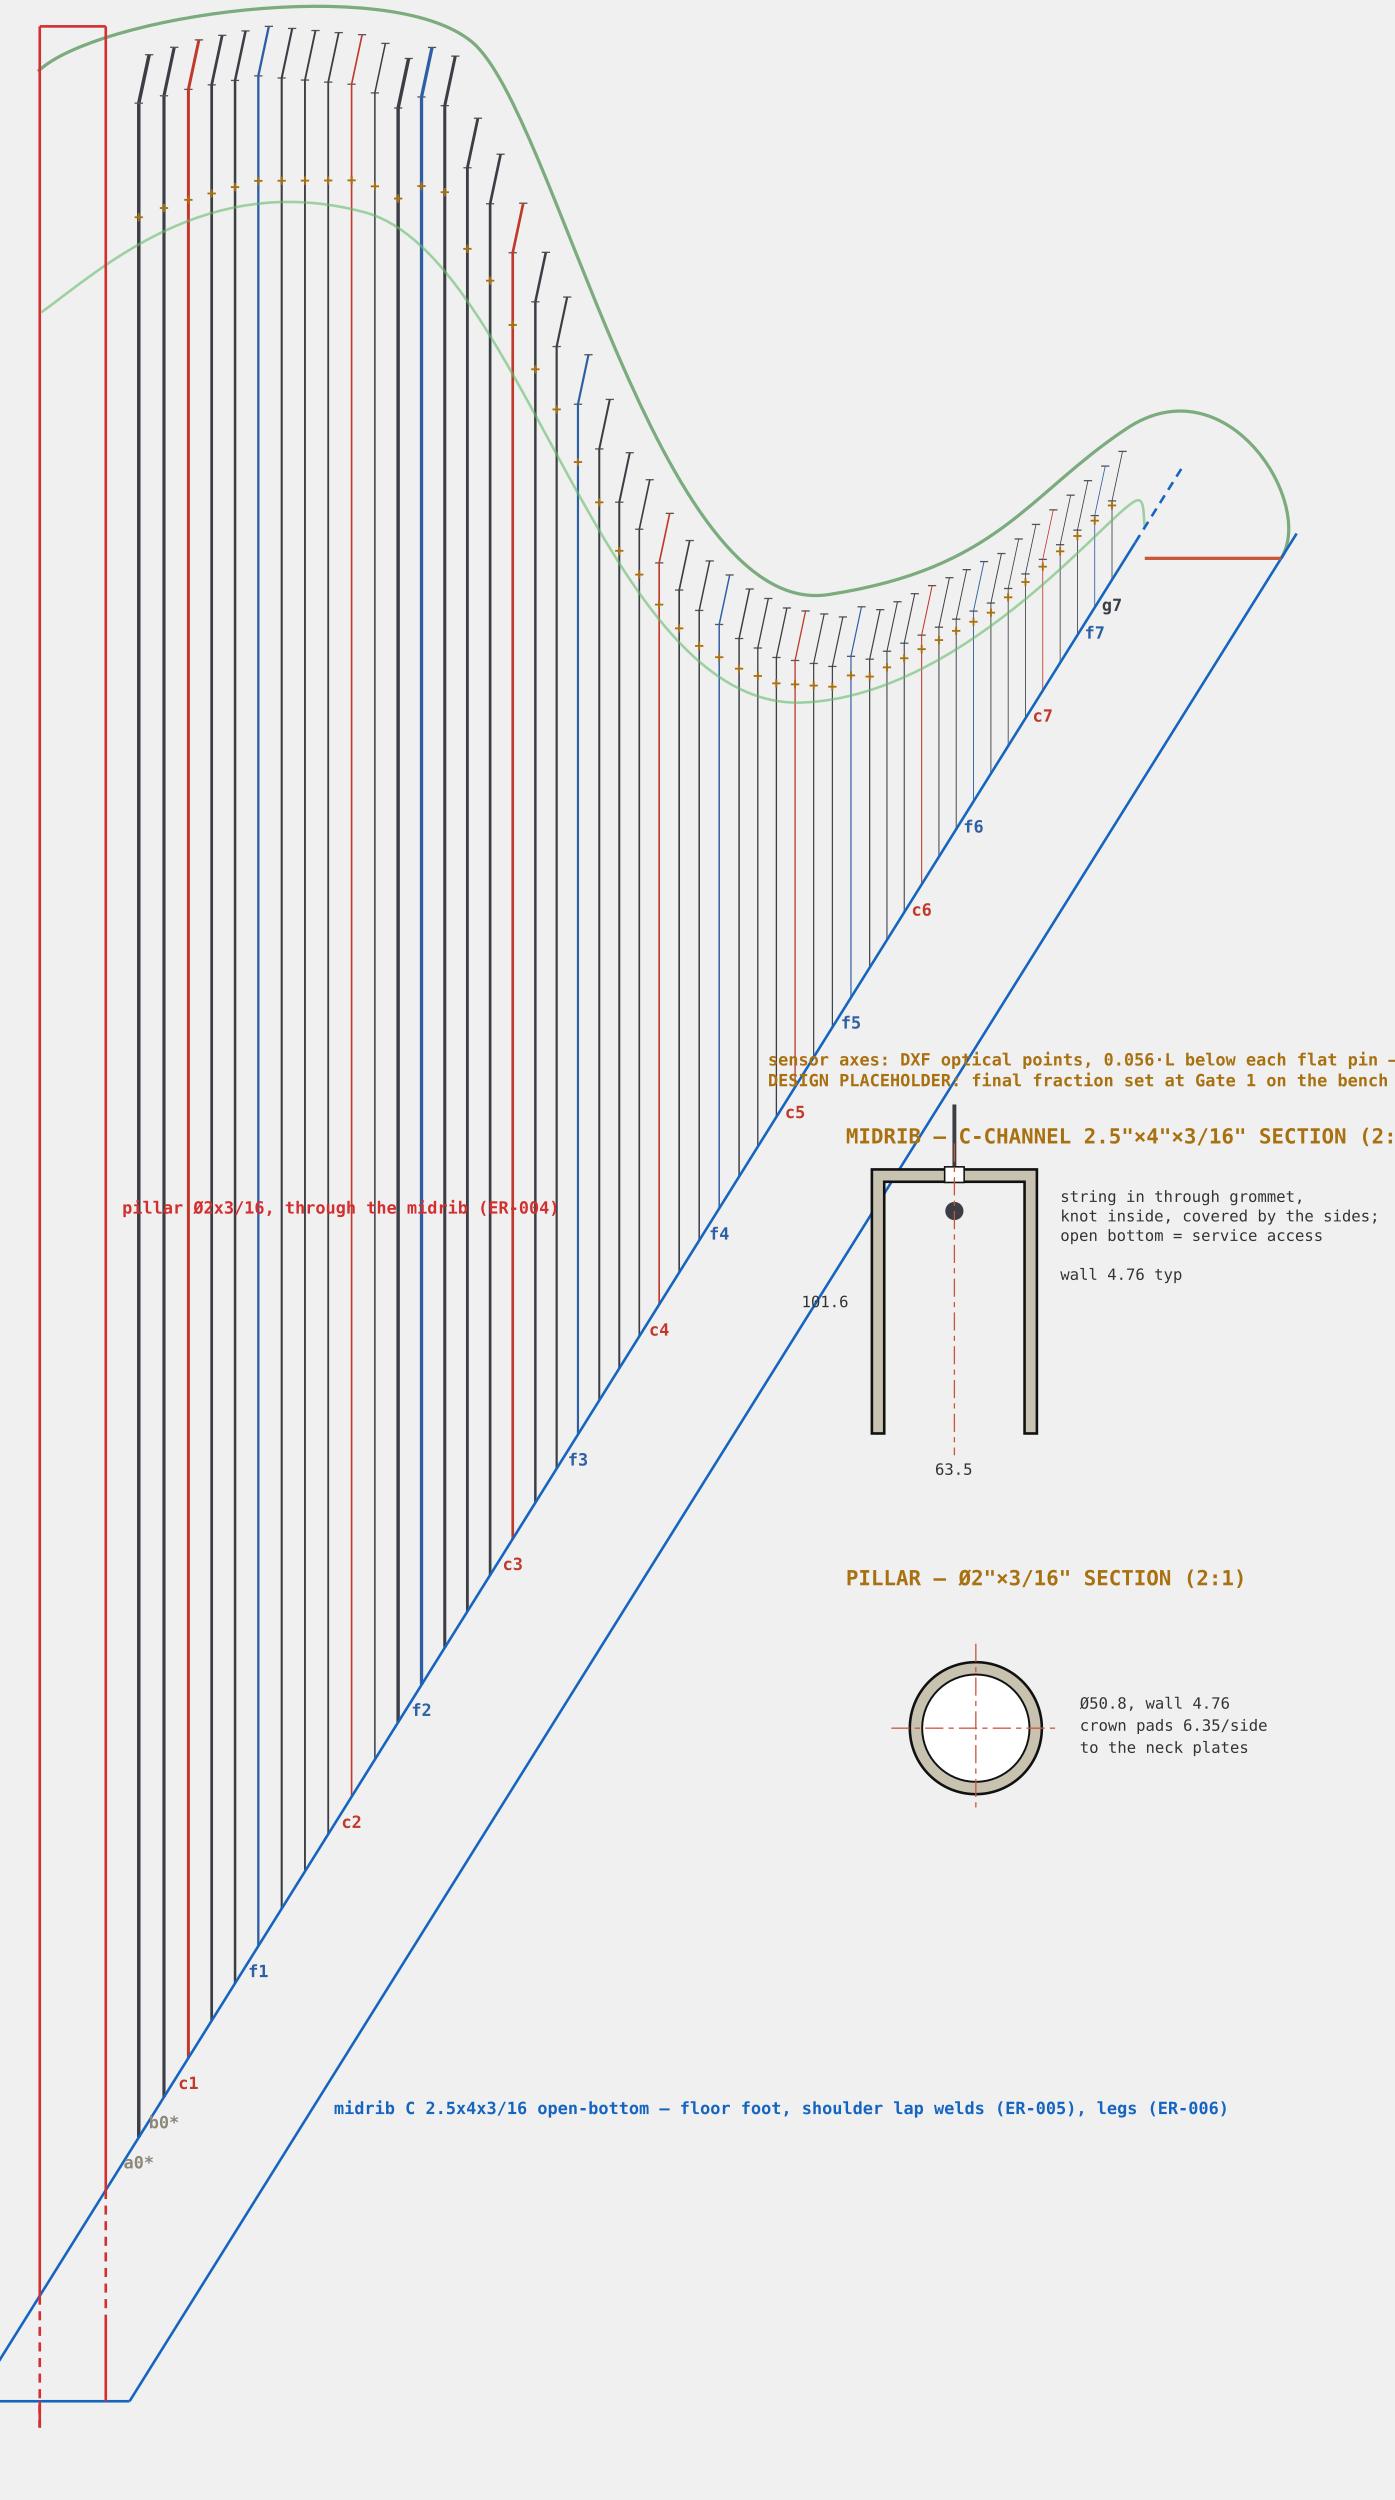
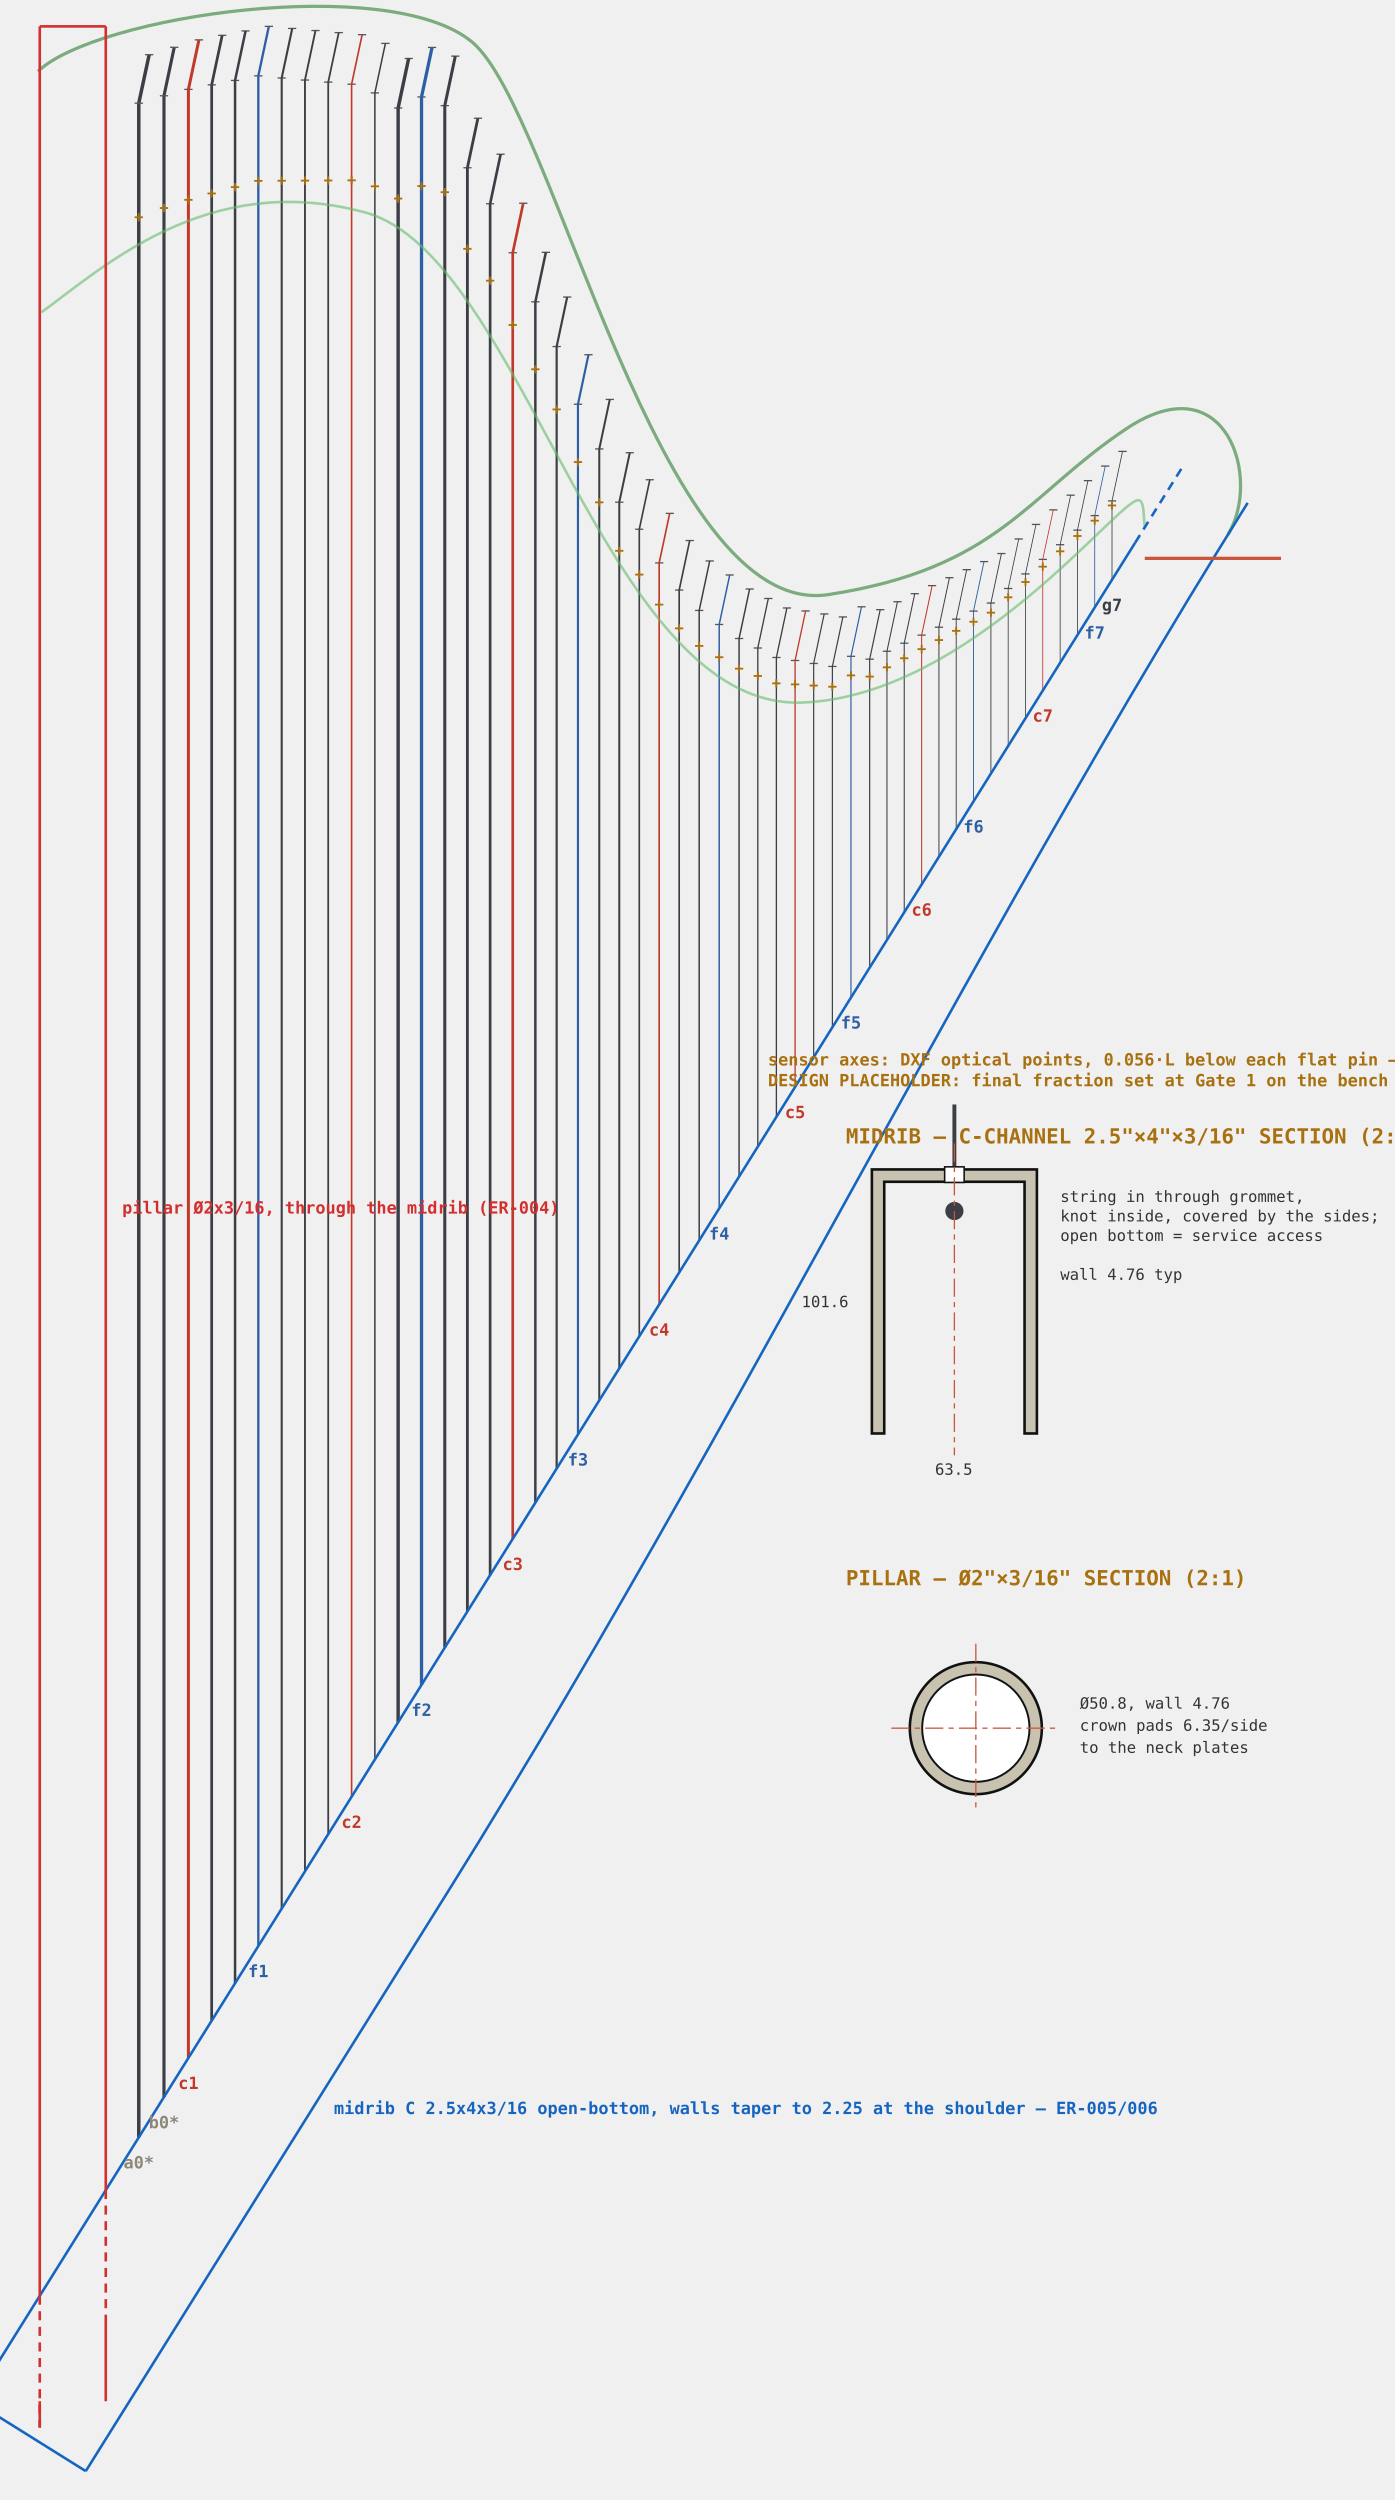
<svg xmlns="http://www.w3.org/2000/svg" width="1073mm" height="1924mm" viewBox="109 0 1073 1924" version="1.1" id="svg296">
  <defs id="defs296" />
  <style id="style1">.nl{font-size:13px;font-weight:700;font-family:ui-monospace,Menlo,Consolas,monospace}</style>
  <g stroke="#555" stroke-width="1.0" fill="none" id="g95">
    <line x1="250.8" y1="68.8" x2="257.2" y2="68.8" id="line2" />
    <line x1="258.9" y1="30.7" x2="265.3" y2="30.7" id="line3" />
    <line x1="268.8" y1="65.3" x2="275.1" y2="65.3" id="line4" />
    <line x1="276.9" y1="27.2" x2="283.2" y2="27.2" id="line5" />
    <line x1="286.7" y1="61.9" x2="293.0" y2="61.9" id="line6" />
    <line x1="294.8" y1="23.8" x2="301.1" y2="23.8" id="line7" />
    <line x1="304.6" y1="58.4" x2="311.0" y2="58.4" id="line8" />
    <line x1="312.7" y1="20.3" x2="319.1" y2="20.3" id="line9" />
    <line x1="322.6" y1="60.0" x2="328.9" y2="60.0" id="line10" />
    <line x1="330.7" y1="21.9" x2="337.0" y2="21.9" id="line11" />
    <line x1="340.5" y1="61.6" x2="346.9" y2="61.6" id="line12" />
    <line x1="348.6" y1="23.5" x2="355.0" y2="23.5" id="line13" />
    <line x1="358.4" y1="63.2" x2="364.8" y2="63.2" id="line14" />
    <line x1="366.5" y1="25.1" x2="372.9" y2="25.1" id="line15" />
    <line x1="376.4" y1="64.8" x2="382.7" y2="64.8" id="line16" />
    <line x1="384.5" y1="26.7" x2="390.8" y2="26.7" id="line17" />
    <line x1="394.3" y1="71.5" x2="400.7" y2="71.5" id="line18" />
    <line x1="402.4" y1="33.4" x2="408.8" y2="33.4" id="line19" />
    <line x1="412.3" y1="83.1" x2="418.6" y2="83.1" id="line20" />
    <line x1="420.4" y1="45.0" x2="426.7" y2="45.0" id="line21" />
    <line x1="430.2" y1="74.6" x2="436.5" y2="74.6" id="line22" />
    <line x1="438.3" y1="36.5" x2="444.7" y2="36.5" id="line23" />
    <line x1="448.1" y1="81.3" x2="454.5" y2="81.3" id="line24" />
    <line x1="456.2" y1="43.2" x2="462.6" y2="43.2" id="line25" />
    <line x1="465.6" y1="129.1" x2="471.9" y2="129.1" id="line26" />
    <line x1="473.7" y1="91.0" x2="480.0" y2="91.0" id="line27" />
    <line x1="483.0" y1="156.8" x2="489.3" y2="156.8" id="line28" />
    <line x1="491.1" y1="118.7" x2="497.4" y2="118.7" id="line29" />
    <line x1="500.4" y1="194.5" x2="506.8" y2="194.5" id="line30" />
    <line x1="508.5" y1="156.4" x2="514.9" y2="156.4" id="line31" />
    <line x1="517.8" y1="232.3" x2="524.2" y2="232.3" id="line32" />
    <line x1="525.9" y1="194.2" x2="532.3" y2="194.2" id="line33" />
    <line x1="534.2" y1="266.7" x2="540.6" y2="266.7" id="line34" />
    <line x1="542.3" y1="228.6" x2="548.7" y2="228.6" id="line35" />
    <line x1="550.6" y1="311.1" x2="557.0" y2="311.1" id="line36" />
    <line x1="558.7" y1="273.0" x2="565.1" y2="273.0" id="line37" />
    <line x1="567.0" y1="345.5" x2="573.4" y2="345.5" id="line38" />
    <line x1="575.1" y1="307.4" x2="581.5" y2="307.4" id="line39" />
    <line x1="582.4" y1="386.5" x2="588.8" y2="386.5" id="line40" />
    <line x1="590.5" y1="348.4" x2="596.8" y2="348.4" id="line41" />
    <line x1="597.8" y1="407.3" x2="604.1" y2="407.3" id="line42" />
    <line x1="605.9" y1="369.2" x2="612.2" y2="369.2" id="line43" />
    <line x1="613.2" y1="433.2" x2="619.5" y2="433.2" id="line44" />
    <line x1="621.3" y1="395.1" x2="627.6" y2="395.1" id="line45" />
    <line x1="628.5" y1="454.1" x2="634.9" y2="454.1" id="line46" />
    <line x1="636.6" y1="416.0" x2="643.0" y2="416.0" id="line47" />
    <line x1="643.9" y1="469.8" x2="650.3" y2="469.8" id="line48" />
    <line x1="652.0" y1="431.7" x2="658.4" y2="431.7" id="line49" />
    <line x1="659.3" y1="480.6" x2="665.6" y2="480.6" id="line50" />
    <line x1="667.4" y1="442.5" x2="673.7" y2="442.5" id="line51" />
    <line x1="674.6" y1="491.4" x2="681.0" y2="491.4" id="line52" />
    <line x1="682.8" y1="453.3" x2="689.1" y2="453.3" id="line53" />
    <line x1="689.0" y1="498.7" x2="695.4" y2="498.7" id="line54" />
    <line x1="697.1" y1="460.6" x2="703.5" y2="460.6" id="line55" />
    <line x1="703.4" y1="506.0" x2="709.7" y2="506.0" id="line56" />
    <line x1="711.5" y1="467.9" x2="717.8" y2="467.9" id="line57" />
    <line x1="717.7" y1="508.3" x2="724.1" y2="508.3" id="line58" />
    <line x1="725.8" y1="470.2" x2="732.2" y2="470.2" id="line59" />
    <line x1="732.1" y1="510.6" x2="738.4" y2="510.6" id="line60" />
    <line x1="740.2" y1="472.5" x2="746.5" y2="472.5" id="line61" />
    <line x1="746.4" y1="512.9" x2="752.8" y2="512.9" id="line62" />
    <line x1="754.5" y1="474.8" x2="760.9" y2="474.8" id="line63" />
    <line x1="760.8" y1="505.1" x2="767.1" y2="505.1" id="line64" />
    <line x1="768.9" y1="467.0" x2="775.2" y2="467.0" id="line65" />
    <line x1="775.1" y1="507.3" x2="781.5" y2="507.3" id="line66" />
    <line x1="783.2" y1="469.2" x2="789.6" y2="469.2" id="line67" />
    <line x1="788.4" y1="501.2" x2="794.8" y2="501.2" id="line68" />
    <line x1="796.5" y1="463.1" x2="802.9" y2="463.1" id="line69" />
    <line x1="801.8" y1="495.0" x2="808.1" y2="495.0" id="line70" />
    <line x1="809.9" y1="456.9" x2="816.2" y2="456.9" id="line71" />
    <line x1="815.1" y1="488.8" x2="821.4" y2="488.8" id="line72" />
    <line x1="823.2" y1="450.7" x2="829.5" y2="450.7" id="line73" />
    <line x1="828.4" y1="482.7" x2="834.8" y2="482.7" id="line74" />
    <line x1="836.5" y1="444.6" x2="842.8" y2="444.6" id="line75" />
    <line x1="841.7" y1="476.5" x2="848.1" y2="476.5" id="line76" />
    <line x1="849.8" y1="438.4" x2="856.2" y2="438.4" id="line77" />
    <line x1="855.1" y1="470.3" x2="861.4" y2="470.3" id="line78" />
    <line x1="863.2" y1="432.2" x2="869.5" y2="432.2" id="line79" />
    <line x1="868.4" y1="464.1" x2="874.7" y2="464.1" id="line80" />
    <line x1="876.5" y1="426.0" x2="882.8" y2="426.0" id="line81" />
    <line x1="881.7" y1="452.9" x2="888.1" y2="452.9" id="line82" />
    <line x1="889.8" y1="414.8" x2="896.2" y2="414.8" id="line83" />
    <line x1="895.0" y1="441.7" x2="901.4" y2="441.7" id="line84" />
    <line x1="903.1" y1="403.6" x2="909.5" y2="403.6" id="line85" />
    <line x1="908.4" y1="430.5" x2="914.7" y2="430.5" id="line86" />
    <line x1="916.5" y1="392.4" x2="922.8" y2="392.4" id="line87" />
    <line x1="921.7" y1="419.2" x2="928.0" y2="419.2" id="line88" />
    <line x1="929.8" y1="381.1" x2="936.1" y2="381.1" id="line89" />
    <line x1="935.0" y1="408.0" x2="941.3" y2="408.0" id="line90" />
    <line x1="943.1" y1="369.9" x2="949.5" y2="369.9" id="line91" />
    <line x1="948.3" y1="396.8" x2="954.7" y2="396.8" id="line92" />
    <line x1="956.4" y1="358.7" x2="962.8" y2="358.7" id="line93" />
    <line x1="961.7" y1="385.5" x2="968.0" y2="385.5" id="line94" />
    <line x1="969.7" y1="347.4" x2="976.1" y2="347.4" id="line95" />
  </g>
  <line x1="254.0" y1="68.8" x2="262.1" y2="30.7" stroke="#c0392b" stroke-width="2.311" id="line96" />
  <line x1="271.9" y1="65.3" x2="280.0" y2="27.2" stroke="#3b3e44" stroke-width="2.108" id="line97" />
  <line x1="289.9" y1="61.9" x2="298.0" y2="23.8" stroke="#3b3e44" stroke-width="1.930" id="line98" />
  <line x1="307.8" y1="58.4" x2="315.9" y2="20.3" stroke="#2e5fa3" stroke-width="1.803" id="line99" />
  <line x1="325.8" y1="60.0" x2="333.9" y2="21.9" stroke="#3b3e44" stroke-width="1.626" id="line100" />
  <line x1="343.7" y1="61.6" x2="351.8" y2="23.5" stroke="#3b3e44" stroke-width="1.448" id="line101" />
  <line x1="361.6" y1="63.2" x2="369.7" y2="25.1" stroke="#3b3e44" stroke-width="1.372" id="line102" />
  <line x1="379.6" y1="64.8" x2="387.7" y2="26.7" stroke="#c0392b" stroke-width="1.270" id="line103" />
  <line x1="397.5" y1="71.5" x2="405.6" y2="33.4" stroke="#3b3e44" stroke-width="1.168" id="line104" />
  <line x1="415.4" y1="83.1" x2="423.5" y2="45.0" stroke="#3b3e44" stroke-width="2.642" id="line105" />
  <line x1="433.4" y1="74.6" x2="441.5" y2="36.5" stroke="#2e5fa3" stroke-width="2.540" id="line106" />
  <line x1="451.3" y1="81.3" x2="459.4" y2="43.2" stroke="#3b3e44" stroke-width="2.337" id="line107" />
  <line x1="468.7" y1="129.1" x2="476.8" y2="91.0" stroke="#3b3e44" stroke-width="2.184" id="line108" />
  <line x1="486.2" y1="156.8" x2="494.3" y2="118.7" stroke="#3b3e44" stroke-width="2.057" id="line109" />
  <line x1="503.6" y1="194.5" x2="511.7" y2="156.4" stroke="#c0392b" stroke-width="2.057" id="line110" />
  <line x1="521.0" y1="232.3" x2="529.1" y2="194.2" stroke="#3b3e44" stroke-width="1.930" id="line111" />
  <line x1="537.4" y1="266.7" x2="545.5" y2="228.6" stroke="#3b3e44" stroke-width="1.676" id="line112" />
  <line x1="553.8" y1="311.1" x2="561.9" y2="273.0" stroke="#2e5fa3" stroke-width="1.676" id="line113" />
  <line x1="570.2" y1="345.5" x2="578.3" y2="307.4" stroke="#3b3e44" stroke-width="1.549" id="line114" />
  <line x1="585.6" y1="386.5" x2="593.7" y2="348.4" stroke="#3b3e44" stroke-width="1.549" id="line115" />
  <line x1="601.0" y1="407.3" x2="609.1" y2="369.2" stroke="#3b3e44" stroke-width="1.270" id="line116" />
  <line x1="616.3" y1="433.2" x2="624.4" y2="395.1" stroke="#c0392b" stroke-width="1.270" id="line117" />
  <line x1="631.7" y1="454.1" x2="639.8" y2="416.0" stroke="#3b3e44" stroke-width="1.270" id="line118" />
  <line x1="647.1" y1="469.8" x2="655.2" y2="431.7" stroke="#3b3e44" stroke-width="1.143" id="line119" />
  <line x1="662.5" y1="480.6" x2="670.6" y2="442.5" stroke="#2e5fa3" stroke-width="1.143" id="line120" />
  <line x1="677.8" y1="491.4" x2="685.9" y2="453.3" stroke="#3b3e44" stroke-width="1.143" id="line121" />
  <line x1="692.2" y1="498.7" x2="700.3" y2="460.6" stroke="#3b3e44" stroke-width="1.016" id="line122" />
  <line x1="706.5" y1="506.0" x2="714.6" y2="467.9" stroke="#3b3e44" stroke-width="1.016" id="line123" />
  <line x1="720.9" y1="508.3" x2="729.0" y2="470.2" stroke="#c0392b" stroke-width="1.016" id="line124" />
  <line x1="735.2" y1="510.6" x2="743.3" y2="472.5" stroke="#3b3e44" stroke-width="0.914" id="line125" />
  <line x1="749.6" y1="512.9" x2="757.7" y2="474.8" stroke="#3b3e44" stroke-width="0.914" id="line126" />
  <line x1="763.9" y1="505.1" x2="772.0" y2="467.0" stroke="#2e5fa3" stroke-width="0.914" id="line127" />
  <line x1="778.3" y1="507.3" x2="786.4" y2="469.2" stroke="#3b3e44" stroke-width="0.914" id="line128" />
  <line x1="791.6" y1="501.2" x2="799.7" y2="463.1" stroke="#3b3e44" stroke-width="0.813" id="line129" />
  <line x1="804.9" y1="495.0" x2="813.0" y2="456.9" stroke="#3b3e44" stroke-width="0.813" id="line130" />
  <line x1="818.3" y1="488.8" x2="826.4" y2="450.7" stroke="#c0392b" stroke-width="0.813" id="line131" />
  <line x1="831.6" y1="482.7" x2="839.7" y2="444.6" stroke="#3b3e44" stroke-width="0.762" id="line132" />
  <line x1="844.9" y1="476.5" x2="853.0" y2="438.4" stroke="#3b3e44" stroke-width="0.711" id="line133" />
  <line x1="858.2" y1="470.3" x2="866.3" y2="432.2" stroke="#2e5fa3" stroke-width="0.711" id="line134" />
  <line x1="871.6" y1="464.1" x2="879.7" y2="426.0" stroke="#3b3e44" stroke-width="0.711" id="line135" />
  <line x1="884.9" y1="452.9" x2="893.0" y2="414.8" stroke="#3b3e44" stroke-width="0.635" id="line136" />
  <line x1="898.2" y1="441.7" x2="906.3" y2="403.6" stroke="#3b3e44" stroke-width="0.635" id="line137" />
  <line x1="911.5" y1="430.5" x2="919.6" y2="392.4" stroke="#c0392b" stroke-width="0.635" id="line138" />
  <line x1="924.9" y1="419.2" x2="933.0" y2="381.1" stroke="#3b3e44" stroke-width="0.635" id="line139" />
  <line x1="938.2" y1="408.0" x2="946.3" y2="369.9" stroke="#3b3e44" stroke-width="0.635" id="line140" />
  <line x1="951.5" y1="396.8" x2="959.6" y2="358.7" stroke="#2e5fa3" stroke-width="0.635" id="line141" />
  <line x1="964.8" y1="385.5" x2="972.9" y2="347.4" stroke="#3b3e44" stroke-width="0.635" id="line142" />
  <line x1="964.8" y1="446.2" x2="964.8" y2="385.5" stroke="#3b3e44" stroke-width="0.635" id="line241">
    </line>
  <text x="964.8" y="470.2" class="nl" fill="#3b3e44" text-anchor="middle" id="text241">g7</text>
  <line x1="951.5" y1="467.5" x2="951.5" y2="396.8" stroke="#2e5fa3" stroke-width="0.635" id="line242">
    </line>
  <text x="951.5" y="491.5" class="nl" fill="#2e5fa3" text-anchor="middle" id="text242">f7</text>
  <line x1="938.2" y1="488.8" x2="938.2" y2="408.0" stroke="#3b3e44" stroke-width="0.635" id="line243">
    </line>
  <line x1="924.9" y1="510.1" x2="924.9" y2="419.2" stroke="#3b3e44" stroke-width="0.635" id="line244">
    </line>
  <line x1="911.5" y1="531.4" x2="911.5" y2="430.5" stroke="#c0392b" stroke-width="0.635" id="line245">
    </line>
  <text x="911.5" y="555.4" class="nl" fill="#c0392b" text-anchor="middle" id="text245">c7</text>
  <line x1="898.2" y1="552.8" x2="898.2" y2="441.7" stroke="#3b3e44" stroke-width="0.635" id="line246">
    </line>
  <line x1="884.9" y1="574.1" x2="884.9" y2="452.9" stroke="#3b3e44" stroke-width="0.635" id="line247">
    </line>
  <line x1="871.6" y1="595.4" x2="871.6" y2="464.1" stroke="#3b3e44" stroke-width="0.711" id="line248">
    </line>
  <line x1="858.2" y1="616.7" x2="858.2" y2="470.3" stroke="#2e5fa3" stroke-width="0.711" id="line249">
    </line>
  <text x="858.2" y="640.7" class="nl" fill="#2e5fa3" text-anchor="middle" id="text249">f6</text>
  <line x1="844.9" y1="638.1" x2="844.9" y2="476.5" stroke="#3b3e44" stroke-width="0.711" id="line250">
    </line>
  <line x1="831.6" y1="659.4" x2="831.6" y2="482.7" stroke="#3b3e44" stroke-width="0.762" id="line251">
    </line>
  <line x1="818.3" y1="680.7" x2="818.3" y2="488.8" stroke="#c0392b" stroke-width="0.813" id="line252">
    </line>
  <text x="818.3" y="704.7" class="nl" fill="#c0392b" text-anchor="middle" id="text252">c6</text>
  <line x1="804.9" y1="702.0" x2="804.9" y2="495.0" stroke="#3b3e44" stroke-width="0.813" id="line253">
    </line>
  <line x1="791.6" y1="723.4" x2="791.6" y2="501.2" stroke="#3b3e44" stroke-width="0.813" id="line254">
    </line>
  <line x1="778.3" y1="744.7" x2="778.3" y2="507.3" stroke="#3b3e44" stroke-width="0.914" id="line255">
    </line>
  <line x1="763.9" y1="767.6" x2="763.9" y2="505.1" stroke="#2e5fa3" stroke-width="0.914" id="line256">
    </line>
  <text x="763.9" y="791.6" class="nl" fill="#2e5fa3" text-anchor="middle" id="text256">f5</text>
  <line x1="749.6" y1="790.6" x2="749.6" y2="512.9" stroke="#3b3e44" stroke-width="0.914" id="line257">
    </line>
  <line x1="735.2" y1="813.6" x2="735.2" y2="510.6" stroke="#3b3e44" stroke-width="0.914" id="line258">
    </line>
  <line x1="720.9" y1="836.5" x2="720.9" y2="508.3" stroke="#c0392b" stroke-width="1.016" id="line259">
    </line>
  <text x="720.9" y="860.5" class="nl" fill="#c0392b" text-anchor="middle" id="text259">c5</text>
  <line x1="706.5" y1="859.5" x2="706.5" y2="506.0" stroke="#3b3e44" stroke-width="1.016" id="line260">
    </line>
  <line x1="692.2" y1="882.5" x2="692.2" y2="498.7" stroke="#3b3e44" stroke-width="1.016" id="line261">
    </line>
  <line x1="677.8" y1="905.4" x2="677.8" y2="491.4" stroke="#3b3e44" stroke-width="1.143" id="line262">
    </line>
  <line x1="662.5" y1="930.0" x2="662.5" y2="480.6" stroke="#2e5fa3" stroke-width="1.143" id="line263">
    </line>
  <text x="662.5" y="954.0" class="nl" fill="#2e5fa3" text-anchor="middle" id="text263">f4</text>
  <line x1="647.1" y1="954.6" x2="647.1" y2="469.8" stroke="#3b3e44" stroke-width="1.143" id="line264">
    </line>
  <line x1="631.7" y1="979.2" x2="631.7" y2="454.1" stroke="#3b3e44" stroke-width="1.270" id="line265">
    </line>
  <line x1="616.3" y1="1003.9" x2="616.3" y2="433.2" stroke="#c0392b" stroke-width="1.270" id="line266">
    </line>
  <text x="616.3" y="1027.9" class="nl" fill="#c0392b" text-anchor="middle" id="text266">c4</text>
  <line x1="601.0" y1="1028.5" x2="601.0" y2="407.3" stroke="#3b3e44" stroke-width="1.270" id="line267">
    </line>
  <line x1="585.6" y1="1053.1" x2="585.6" y2="386.5" stroke="#3b3e44" stroke-width="1.549" id="line268">
    </line>
  <line x1="570.2" y1="1077.7" x2="570.2" y2="345.5" stroke="#3b3e44" stroke-width="1.549" id="line269">
    </line>
  <line x1="553.8" y1="1103.9" x2="553.8" y2="311.1" stroke="#2e5fa3" stroke-width="1.676" id="line270">
    </line>
  <text x="553.8" y="1127.9" class="nl" fill="#2e5fa3" text-anchor="middle" id="text270">f3</text>
  <line x1="537.4" y1="1130.2" x2="537.4" y2="266.7" stroke="#3b3e44" stroke-width="1.676" id="line271">
    </line>
  <line x1="521.0" y1="1156.4" x2="521.0" y2="232.3" stroke="#3b3e44" stroke-width="1.930" id="line272">
    </line>
  <line x1="503.6" y1="1184.3" x2="503.6" y2="194.5" stroke="#c0392b" stroke-width="2.057" id="line273">
    </line>
  <text x="503.6" y="1208.3" class="nl" fill="#c0392b" text-anchor="middle" id="text273">c3</text>
  <line x1="486.2" y1="1212.2" x2="486.2" y2="156.8" stroke="#3b3e44" stroke-width="2.057" id="line274">
    </line>
  <line x1="468.7" y1="1240.1" x2="468.7" y2="129.1" stroke="#3b3e44" stroke-width="2.184" id="line275">
    </line>
  <line x1="451.3" y1="1267.9" x2="451.3" y2="81.3" stroke="#3b3e44" stroke-width="2.337" id="line276">
    </line>
  <line x1="433.4" y1="1296.6" x2="433.4" y2="74.6" stroke="#2e5fa3" stroke-width="2.540" id="line277">
    </line>
  <text x="433.4" y="1320.6" class="nl" fill="#2e5fa3" text-anchor="middle" id="text277">f2</text>
  <line x1="415.4" y1="1325.4" x2="415.4" y2="83.1" stroke="#3b3e44" stroke-width="2.642" id="line278">
    </line>
  <line x1="397.5" y1="1354.1" x2="397.5" y2="71.5" stroke="#3b3e44" stroke-width="1.168" id="line279">
    </line>
  <line x1="379.6" y1="1382.8" x2="379.6" y2="64.8" stroke="#c0392b" stroke-width="1.270" id="line280">
    </line>
  <text x="379.6" y="1406.8" class="nl" fill="#c0392b" text-anchor="middle" id="text280">c2</text>
  <line x1="361.6" y1="1411.5" x2="361.6" y2="63.2" stroke="#3b3e44" stroke-width="1.372" id="line281">
    </line>
  <line x1="343.7" y1="1440.2" x2="343.7" y2="61.6" stroke="#3b3e44" stroke-width="1.448" id="line282">
    </line>
  <line x1="325.8" y1="1468.9" x2="325.8" y2="60.0" stroke="#3b3e44" stroke-width="1.626" id="line283">
    </line>
  <line x1="307.8" y1="1497.6" x2="307.8" y2="58.4" stroke="#2e5fa3" stroke-width="1.803" id="line284">
    </line>
  <text x="307.8" y="1521.6" class="nl" fill="#2e5fa3" text-anchor="middle" id="text284">f1</text>
  <line x1="289.9" y1="1526.3" x2="289.9" y2="61.9" stroke="#3b3e44" stroke-width="1.930" id="line285">
    </line>
  <line x1="271.9" y1="1555.0" x2="271.9" y2="65.3" stroke="#3b3e44" stroke-width="2.108" id="line286">
    </line>
  <line x1="254.0" y1="1583.7" x2="254.0" y2="68.8" stroke="#c0392b" stroke-width="2.311" id="line287">
    </line>
  <text x="254.0" y="1607.7" class="nl" fill="#c0392b" text-anchor="middle" id="text287">c1</text>
  <line x1="235.2" y1="1613.9" x2="235.2" y2="73.7" stroke="#3b3e44" stroke-width="2.426" id="line288">
    </line>
  <line x1="235.2" y1="73.7" x2="243.1" y2="36.4" stroke="#3b3e44" stroke-width="2.426" id="line289" />
  <g stroke="#555" stroke-width="1.0" id="g291">
    <line x1="232.0" y1="73.7" x2="238.4" y2="73.7" id="line290" />
    <line x1="239.9" y1="36.4" x2="246.3" y2="36.4" id="line291" />
  </g>
  <line x1="215.8" y1="1644.8" x2="215.8" y2="79.4" stroke="#3b3e44" stroke-width="2.692" id="line292">
    </line>
  <line x1="215.8" y1="79.4" x2="223.8" y2="42.1" stroke="#3b3e44" stroke-width="2.692" id="line293" />
  <g stroke="#555" stroke-width="1.0" id="g295">
    <line x1="212.6" y1="79.4" x2="219.0" y2="79.4" id="line294" />
    <line x1="220.6" y1="42.1" x2="227.0" y2="42.1" id="line295" />
  </g>
-   <path d="M 138.22,54.935 C 182.636,12.264 408.329,-20.833 472.261,32.301 536.194,85.436 615.437,477.81 746.634,457.583 877.832,437.356 899.005,380.96 976.112,329.784 c 77.107,-51.176 145.385,57.401 118.888,99.803" fill="none" stroke="#2e7d32" stroke-width="2.5" opacity="0.6" id="path295">
+   <path d="M 138.22,54.935 C 182.636,12.264 408.329,-20.833 472.261,32.301 536.194,85.436 615.437,477.81 746.634,457.583 877.832,437.356 899.005,380.96 976.112,329.784 c 77.107,-51.176 104.101,39.07 77.899,81.654" fill="none" stroke="#2e7d32" stroke-width="2.5" opacity="0.6" id="path295">
    </path>
  <path d="m 140.746,240.416 c 46.266,-33.248 127.61,-109.938 249.248,-76.925 121.638,33.014 183.857,382.828 336.293,377.194 129.228,-4.776 242.909,-155.441 258.539,-155.713 5,-0.24 4,11 5.2,20.9" fill="none" stroke="#66bb6a" stroke-width="2" opacity="0.6" id="path296">
    </path>
  <g id="frame-members">
-     <line x1="208.7" y1="1848.0" x2="1106.9" y2="410.6" stroke="#1565c0" stroke-width="2" />
+     <path d="M 175.0 1901.8 L 198.3 1864.5 L 221.6 1827.3 L 244.9 1790.0 L 268.2 1752.7 L 291.5 1715.4 L 314.8 1678.1 L 338.1 1640.9 L 361.4 1603.6 L 384.7 1566.3 L 408.0 1529.0 L 431.3 1491.7 L 454.6 1454.4 L 477.7 1417.1 L 500.6 1379.5 L 523.3 1341.8 L 545.7 1304.0 L 567.9 1266.1 L 589.9 1228.0 L 611.8 1189.8 L 633.5 1151.5 L 655.1 1113.2 L 676.6 1074.8 L 698.0 1036.3 L 719.3 997.8 L 740.6 959.3 L 761.9 920.7 L 783.2 882.2 L 804.5 843.7 L 825.8 805.2 L 847.2 766.7 L 868.7 728.3 L 890.3 689.9 L 912.0 651.7 L 933.9 613.5 L 955.9 575.4 L 978.1 537.4 L 1000.5 499.6 L 1023.1 461.9 L 1046.0 424.4 L 1069.2 387.0" fill="none" stroke="#1565c0" stroke-width="2" />
    <line x1="88.9" y1="1848.0" x2="982.6" y2="417.7" stroke="#1565c0" stroke-width="2" />
    <line x1="982.6" y1="417.7" x2="1020.7" y2="356.7" stroke="#1565c0" stroke-width="2" stroke-dasharray="7 5" />
-     <line x1="88.9" y1="1848.0" x2="208.7" y2="1848.0" stroke="#1565c0" stroke-width="2" />
+     <line x1="88.9" y1="1848.0" x2="175.0" y2="1901.8" stroke="#1565c0" stroke-width="2" />
    <line x1="139.6" y1="20.3" x2="139.6" y2="1766.7" stroke="#d32f2f" stroke-width="2" />
    <line x1="139.6" y1="1766.7" x2="139.6" y2="1868.3" stroke="#d32f2f" stroke-width="2" stroke-dasharray="7 5" />
    <line x1="139.6" y1="1868.3" x2="139.6" y2="1848.0" stroke="#d32f2f" stroke-width="2" />
    <line x1="190.4" y1="20.3" x2="190.4" y2="1685.4" stroke="#d32f2f" stroke-width="2" />
    <line x1="190.4" y1="1685.4" x2="190.4" y2="1787.0" stroke="#d32f2f" stroke-width="2" stroke-dasharray="7 5" />
    <line x1="190.4" y1="1787.0" x2="190.4" y2="1848.0" stroke="#d32f2f" stroke-width="2" />
    <line x1="139.6" y1="20.3" x2="190.4" y2="20.3" stroke="#d32f2f" stroke-width="2" />
-     <text x="366" y="1627" style="font:700 13px monospace" fill="#1565c0">midrib C 2.5x4x3/16 open-bottom — floor foot, shoulder lap welds (ER-005), legs (ER-006)</text>
+     <text x="366" y="1627" style="font:700 13px monospace" fill="#1565c0">midrib C 2.5x4x3/16 open-bottom, walls taper to 2.25 at the shoulder — ER-005/006</text>
    <text x="203" y="934" style="font:700 13px monospace" fill="#d32f2f">pillar Ø2x3/16, through the midrib (ER-004)</text>
  </g>
  <g id="cross-sections">
    <text x="760" y="880" style="font:700 16px monospace" fill="#a8700f" id="text158">MIDRIB — C-CHANNEL 2.5"×4"×3/16" SECTION (2:1), OPEN BOTTOM</text>
    <path d="M780 1103.2 L780 900 L907 900 L907 1103.2 L897.5 1103.2 L897.5 909.5 L789.5 909.5 L789.5 1103.2 Z" fill="#c8c2b0" stroke="#111" stroke-width="2" id="path158" />
    <line x1="843.5" y1="850" x2="843.5" y2="900" stroke="#3b3e44" stroke-width="3" id="line158" />
    <rect x="836" y="898" width="15" height="12" fill="#ffffff" stroke="#111" stroke-width="1.2" id="rect158" />
    <circle cx="843.5" cy="932" r="7" fill="#3b3e44" id="circle158" />
    <line x1="843.5" y1="880" x2="843.5" y2="1120" stroke="#c9553a" stroke-width="1" stroke-dasharray="14 4 4 4" id="line159" />
    <text x="925" y="925" style="font:12px monospace" fill="#333" id="text159">string in through grommet,</text>
    <text x="925" y="940" style="font:12px monospace" fill="#333" id="text160">knot inside, covered by the sides;</text>
    <text x="925" y="955" style="font:12px monospace" fill="#333" id="text161">open bottom = service access</text>
    <text x="843" y="1135" style="font:12px monospace" fill="#333" text-anchor="middle" id="text162">63.5</text>
    <text x="762" y="1006" style="font:12px monospace" fill="#333" text-anchor="end" id="text163">101.6</text>
    <text x="925" y="985" style="font:12px monospace" fill="#333" id="text164">wall 4.76 typ</text>
    <text x="760" y="1220" style="font:700 16px monospace" fill="#a8700f" id="text165">PILLAR — Ø2"×3/16" SECTION (2:1)</text>
    <circle cx="860" cy="1330" r="50.8" fill="#c8c2b0" stroke="#111" stroke-width="2" id="circle165" />
    <circle cx="860" cy="1330" r="41.3" fill="#ffffff" stroke="#111" stroke-width="1.5" id="circle166" />
    <line x1="860" y1="1265" x2="860" y2="1395" stroke="#c9553a" stroke-width="1" stroke-dasharray="14 4 4 4" id="line166" />
    <line x1="795" y1="1330" x2="925" y2="1330" stroke="#c9553a" stroke-width="1" stroke-dasharray="14 4 4 4" id="line167" />
    <text x="940" y="1315" style="font:12px monospace" fill="#333" id="text167">Ø50.8, wall 4.76</text>
    <text x="940" y="1332" style="font:12px monospace" fill="#333" id="text168">crown pads 6.35/side</text>
    <text x="940" y="1349" style="font:12px monospace" fill="#333" id="text169">to the neck plates</text>
  </g>
  <g id="sensor-axes">
    <line x1="250.8" y1="153.8" x2="257.2" y2="153.8" stroke="#a8700f" stroke-width="1.4" id="line169" />
    <line x1="254.0" y1="150.6" x2="254.0" y2="157.0" stroke="#a8700f" stroke-width="1.4" id="line170" />
    <line x1="268.7" y1="148.9" x2="275.1" y2="148.9" stroke="#a8700f" stroke-width="1.4" id="line171" />
    <line x1="271.9" y1="145.7" x2="271.9" y2="152.1" stroke="#a8700f" stroke-width="1.4" id="line172" />
    <line x1="286.7" y1="144.0" x2="293.1" y2="144.0" stroke="#a8700f" stroke-width="1.4" id="line173" />
    <line x1="289.9" y1="140.8" x2="289.9" y2="147.2" stroke="#a8700f" stroke-width="1.4" id="line174" />
    <line x1="304.6" y1="139.2" x2="311.0" y2="139.2" stroke="#a8700f" stroke-width="1.4" id="line175" />
    <line x1="307.8" y1="136.0" x2="307.8" y2="142.4" stroke="#a8700f" stroke-width="1.4" id="line176" />
    <line x1="322.6" y1="139.1" x2="329.0" y2="139.1" stroke="#a8700f" stroke-width="1.4" id="line177" />
    <line x1="325.8" y1="135.9" x2="325.8" y2="142.3" stroke="#a8700f" stroke-width="1.4" id="line178" />
    <line x1="340.5" y1="139.0" x2="346.9" y2="139.0" stroke="#a8700f" stroke-width="1.4" id="line179" />
    <line x1="343.7" y1="135.8" x2="343.7" y2="142.2" stroke="#a8700f" stroke-width="1.4" id="line180" />
    <line x1="358.4" y1="138.9" x2="364.8" y2="138.9" stroke="#a8700f" stroke-width="1.4" id="line181" />
    <line x1="361.6" y1="135.7" x2="361.6" y2="142.1" stroke="#a8700f" stroke-width="1.4" id="line182" />
    <line x1="376.4" y1="138.8" x2="382.8" y2="138.8" stroke="#a8700f" stroke-width="1.4" id="line183" />
    <line x1="379.6" y1="135.6" x2="379.6" y2="142.0" stroke="#a8700f" stroke-width="1.4" id="line184" />
    <line x1="394.3" y1="143.4" x2="400.7" y2="143.4" stroke="#a8700f" stroke-width="1.4" id="line185" />
    <line x1="397.5" y1="140.2" x2="397.5" y2="146.6" stroke="#a8700f" stroke-width="1.4" id="line186" />
    <line x1="412.2" y1="152.8" x2="418.6" y2="152.8" stroke="#a8700f" stroke-width="1.4" id="line187" />
    <line x1="415.4" y1="149.6" x2="415.4" y2="156.0" stroke="#a8700f" stroke-width="1.4" id="line188" />
    <line x1="430.2" y1="143.2" x2="436.6" y2="143.2" stroke="#a8700f" stroke-width="1.4" id="line189" />
    <line x1="433.4" y1="140.0" x2="433.4" y2="146.4" stroke="#a8700f" stroke-width="1.4" id="line190" />
    <line x1="448.1" y1="147.9" x2="454.5" y2="147.9" stroke="#a8700f" stroke-width="1.4" id="line191" />
    <line x1="451.3" y1="144.7" x2="451.3" y2="151.1" stroke="#a8700f" stroke-width="1.4" id="line192" />
    <line x1="465.5" y1="191.5" x2="471.9" y2="191.5" stroke="#a8700f" stroke-width="1.4" id="line193" />
    <line x1="468.7" y1="188.3" x2="468.7" y2="194.7" stroke="#a8700f" stroke-width="1.4" id="line194" />
    <line x1="483.0" y1="216.0" x2="489.4" y2="216.0" stroke="#a8700f" stroke-width="1.4" id="line195" />
    <line x1="486.2" y1="212.8" x2="486.2" y2="219.2" stroke="#a8700f" stroke-width="1.4" id="line196" />
    <line x1="500.4" y1="250.1" x2="506.8" y2="250.1" stroke="#a8700f" stroke-width="1.4" id="line197" />
    <line x1="503.6" y1="246.9" x2="503.6" y2="253.3" stroke="#a8700f" stroke-width="1.4" id="line198" />
    <line x1="517.8" y1="284.2" x2="524.2" y2="284.2" stroke="#a8700f" stroke-width="1.4" id="line199" />
    <line x1="521.0" y1="281.0" x2="521.0" y2="287.4" stroke="#a8700f" stroke-width="1.4" id="line200" />
    <line x1="534.2" y1="315.1" x2="540.6" y2="315.1" stroke="#a8700f" stroke-width="1.4" id="line201" />
    <line x1="537.4" y1="311.9" x2="537.4" y2="318.3" stroke="#a8700f" stroke-width="1.4" id="line202" />
    <line x1="550.6" y1="355.6" x2="557.0" y2="355.6" stroke="#a8700f" stroke-width="1.4" id="line203" />
    <line x1="553.8" y1="352.4" x2="553.8" y2="358.8" stroke="#a8700f" stroke-width="1.4" id="line204" />
    <line x1="567.0" y1="386.6" x2="573.4" y2="386.6" stroke="#a8700f" stroke-width="1.4" id="line205" />
    <line x1="570.2" y1="383.4" x2="570.2" y2="389.8" stroke="#a8700f" stroke-width="1.4" id="line206" />
    <line x1="582.4" y1="423.9" x2="588.8" y2="423.9" stroke="#a8700f" stroke-width="1.4" id="line207" />
    <line x1="585.6" y1="420.7" x2="585.6" y2="427.1" stroke="#a8700f" stroke-width="1.4" id="line208" />
    <line x1="597.8" y1="442.2" x2="604.2" y2="442.2" stroke="#a8700f" stroke-width="1.4" id="line209" />
    <line x1="601.0" y1="439.0" x2="601.0" y2="445.4" stroke="#a8700f" stroke-width="1.4" id="line210" />
    <line x1="613.1" y1="465.3" x2="619.5" y2="465.3" stroke="#a8700f" stroke-width="1.4" id="line211" />
    <line x1="616.3" y1="462.1" x2="616.3" y2="468.5" stroke="#a8700f" stroke-width="1.4" id="line212" />
    <line x1="628.5" y1="483.6" x2="634.9" y2="483.6" stroke="#a8700f" stroke-width="1.4" id="line213" />
    <line x1="631.7" y1="480.4" x2="631.7" y2="486.8" stroke="#a8700f" stroke-width="1.4" id="line214" />
    <line x1="643.9" y1="497.1" x2="650.3" y2="497.1" stroke="#a8700f" stroke-width="1.4" id="line215" />
    <line x1="647.1" y1="493.9" x2="647.1" y2="500.3" stroke="#a8700f" stroke-width="1.4" id="line216" />
    <line x1="659.3" y1="505.8" x2="665.7" y2="505.8" stroke="#a8700f" stroke-width="1.4" id="line217" />
    <line x1="662.5" y1="502.6" x2="662.5" y2="509.0" stroke="#a8700f" stroke-width="1.4" id="line218" />
    <line x1="674.6" y1="514.6" x2="681.0" y2="514.6" stroke="#a8700f" stroke-width="1.4" id="line219" />
    <line x1="677.8" y1="511.4" x2="677.8" y2="517.8" stroke="#a8700f" stroke-width="1.4" id="line220" />
    <line x1="689.0" y1="520.2" x2="695.4" y2="520.2" stroke="#a8700f" stroke-width="1.4" id="line221" />
    <line x1="692.2" y1="517.0" x2="692.2" y2="523.4" stroke="#a8700f" stroke-width="1.4" id="line222" />
    <line x1="703.3" y1="525.9" x2="709.7" y2="525.9" stroke="#a8700f" stroke-width="1.4" id="line223" />
    <line x1="706.5" y1="522.7" x2="706.5" y2="529.1" stroke="#a8700f" stroke-width="1.4" id="line224" />
    <line x1="717.7" y1="526.7" x2="724.1" y2="526.7" stroke="#a8700f" stroke-width="1.4" id="line225" />
    <line x1="720.9" y1="523.5" x2="720.9" y2="529.9" stroke="#a8700f" stroke-width="1.4" id="line226" />
    <line x1="732.0" y1="527.6" x2="738.4" y2="527.6" stroke="#a8700f" stroke-width="1.4" id="line227" />
    <line x1="735.2" y1="524.4" x2="735.2" y2="530.8" stroke="#a8700f" stroke-width="1.4" id="line228" />
    <line x1="746.4" y1="528.5" x2="752.8" y2="528.5" stroke="#a8700f" stroke-width="1.4" id="line229" />
    <line x1="749.6" y1="525.3" x2="749.6" y2="531.7" stroke="#a8700f" stroke-width="1.4" id="line230" />
    <line x1="760.7" y1="519.8" x2="767.1" y2="519.8" stroke="#a8700f" stroke-width="1.4" id="line231" />
    <line x1="763.9" y1="516.6" x2="763.9" y2="523.0" stroke="#a8700f" stroke-width="1.4" id="line232" />
    <line x1="775.1" y1="520.7" x2="781.5" y2="520.7" stroke="#a8700f" stroke-width="1.4" id="line233" />
    <line x1="778.3" y1="517.5" x2="778.3" y2="523.9" stroke="#a8700f" stroke-width="1.4" id="line234" />
    <line x1="788.4" y1="513.6" x2="794.8" y2="513.6" stroke="#a8700f" stroke-width="1.4" id="line235" />
    <line x1="791.6" y1="510.4" x2="791.6" y2="516.8" stroke="#a8700f" stroke-width="1.4" id="line236" />
    <line x1="801.7" y1="506.6" x2="808.1" y2="506.6" stroke="#a8700f" stroke-width="1.4" id="line237" />
    <line x1="804.9" y1="503.4" x2="804.9" y2="509.8" stroke="#a8700f" stroke-width="1.4" id="line238" />
    <line x1="815.1" y1="499.6" x2="821.5" y2="499.6" stroke="#a8700f" stroke-width="1.4" id="line239" />
    <line x1="818.3" y1="496.4" x2="818.3" y2="502.8" stroke="#a8700f" stroke-width="1.4" id="line240" />
    <line x1="828.4" y1="492.6" x2="834.8" y2="492.6" stroke="#a8700f" stroke-width="1.4" id="line296" />
    <line x1="831.6" y1="489.4" x2="831.6" y2="495.8" stroke="#a8700f" stroke-width="1.4" id="line297" />
    <line x1="841.7" y1="485.5" x2="848.1" y2="485.5" stroke="#a8700f" stroke-width="1.4" id="line298" />
    <line x1="844.9" y1="482.3" x2="844.9" y2="488.7" stroke="#a8700f" stroke-width="1.4" id="line299" />
    <line x1="855.0" y1="478.5" x2="861.4" y2="478.5" stroke="#a8700f" stroke-width="1.4" id="line300" />
    <line x1="858.2" y1="475.3" x2="858.2" y2="481.7" stroke="#a8700f" stroke-width="1.4" id="line301" />
    <line x1="868.4" y1="471.5" x2="874.8" y2="471.5" stroke="#a8700f" stroke-width="1.4" id="line302" />
    <line x1="871.6" y1="468.3" x2="871.6" y2="474.7" stroke="#a8700f" stroke-width="1.4" id="line303" />
    <line x1="881.7" y1="459.7" x2="888.1" y2="459.7" stroke="#a8700f" stroke-width="1.4" id="line304" />
    <line x1="884.9" y1="456.5" x2="884.9" y2="462.9" stroke="#a8700f" stroke-width="1.4" id="line305" />
    <line x1="895.0" y1="447.9" x2="901.4" y2="447.9" stroke="#a8700f" stroke-width="1.4" id="line306" />
    <line x1="898.2" y1="444.7" x2="898.2" y2="451.1" stroke="#a8700f" stroke-width="1.4" id="line307" />
    <line x1="908.3" y1="436.1" x2="914.7" y2="436.1" stroke="#a8700f" stroke-width="1.4" id="line308" />
    <line x1="911.5" y1="432.9" x2="911.5" y2="439.3" stroke="#a8700f" stroke-width="1.4" id="line309" />
    <line x1="921.7" y1="424.3" x2="928.1" y2="424.3" stroke="#a8700f" stroke-width="1.4" id="line310" />
    <line x1="924.9" y1="421.1" x2="924.9" y2="427.5" stroke="#a8700f" stroke-width="1.4" id="line311" />
    <line x1="935.0" y1="412.5" x2="941.4" y2="412.5" stroke="#a8700f" stroke-width="1.4" id="line312" />
    <line x1="938.2" y1="409.3" x2="938.2" y2="415.7" stroke="#a8700f" stroke-width="1.4" id="line313" />
    <line x1="948.3" y1="400.7" x2="954.7" y2="400.7" stroke="#a8700f" stroke-width="1.4" id="line314" />
    <line x1="951.5" y1="397.5" x2="951.5" y2="403.9" stroke="#a8700f" stroke-width="1.4" id="line315" />
    <line x1="961.6" y1="389.0" x2="968.0" y2="389.0" stroke="#a8700f" stroke-width="1.4" id="line316" />
    <line x1="964.8" y1="385.8" x2="964.8" y2="392.2" stroke="#a8700f" stroke-width="1.4" id="line317" />
    <line x1="232.0" y1="160.1" x2="238.4" y2="160.1" stroke="#a8700f" stroke-width="1.4" id="line318" />
    <line x1="235.2" y1="156.9" x2="235.2" y2="163.3" stroke="#a8700f" stroke-width="1.4" id="line319" />
    <line x1="212.6" y1="167.2" x2="219.0" y2="167.2" stroke="#a8700f" stroke-width="1.4" id="line320" />
    <line x1="215.8" y1="164.0" x2="215.8" y2="170.4" stroke="#a8700f" stroke-width="1.4" id="line321" />
    <text x="700" y="820" style="font:700 13px monospace" fill="#a8700f" id="text321">sensor axes: DXF optical points, 0.056·L below each flat pin —</text>
    <text x="700" y="836" style="font:700 13px monospace" fill="#a8700f" id="text322">DESIGN PLACEHOLDER: final fraction set at Gate 1 on the bench (L/18..L/12)</text>
  </g>
  <line id="shoulder-weld" x1="990.0" y1="429.7" x2="1094.9" y2="429.7" stroke="#c9553a" stroke-width="2.5" />
  <text x="235.2" y="1637.9" class="nl" fill="#8d877a" text-anchor="middle" id="text291">b0*</text>
  <text x="215.8" y="1668.8" class="nl" fill="#8d877a" text-anchor="middle" id="text295">a0*</text>
</svg>
